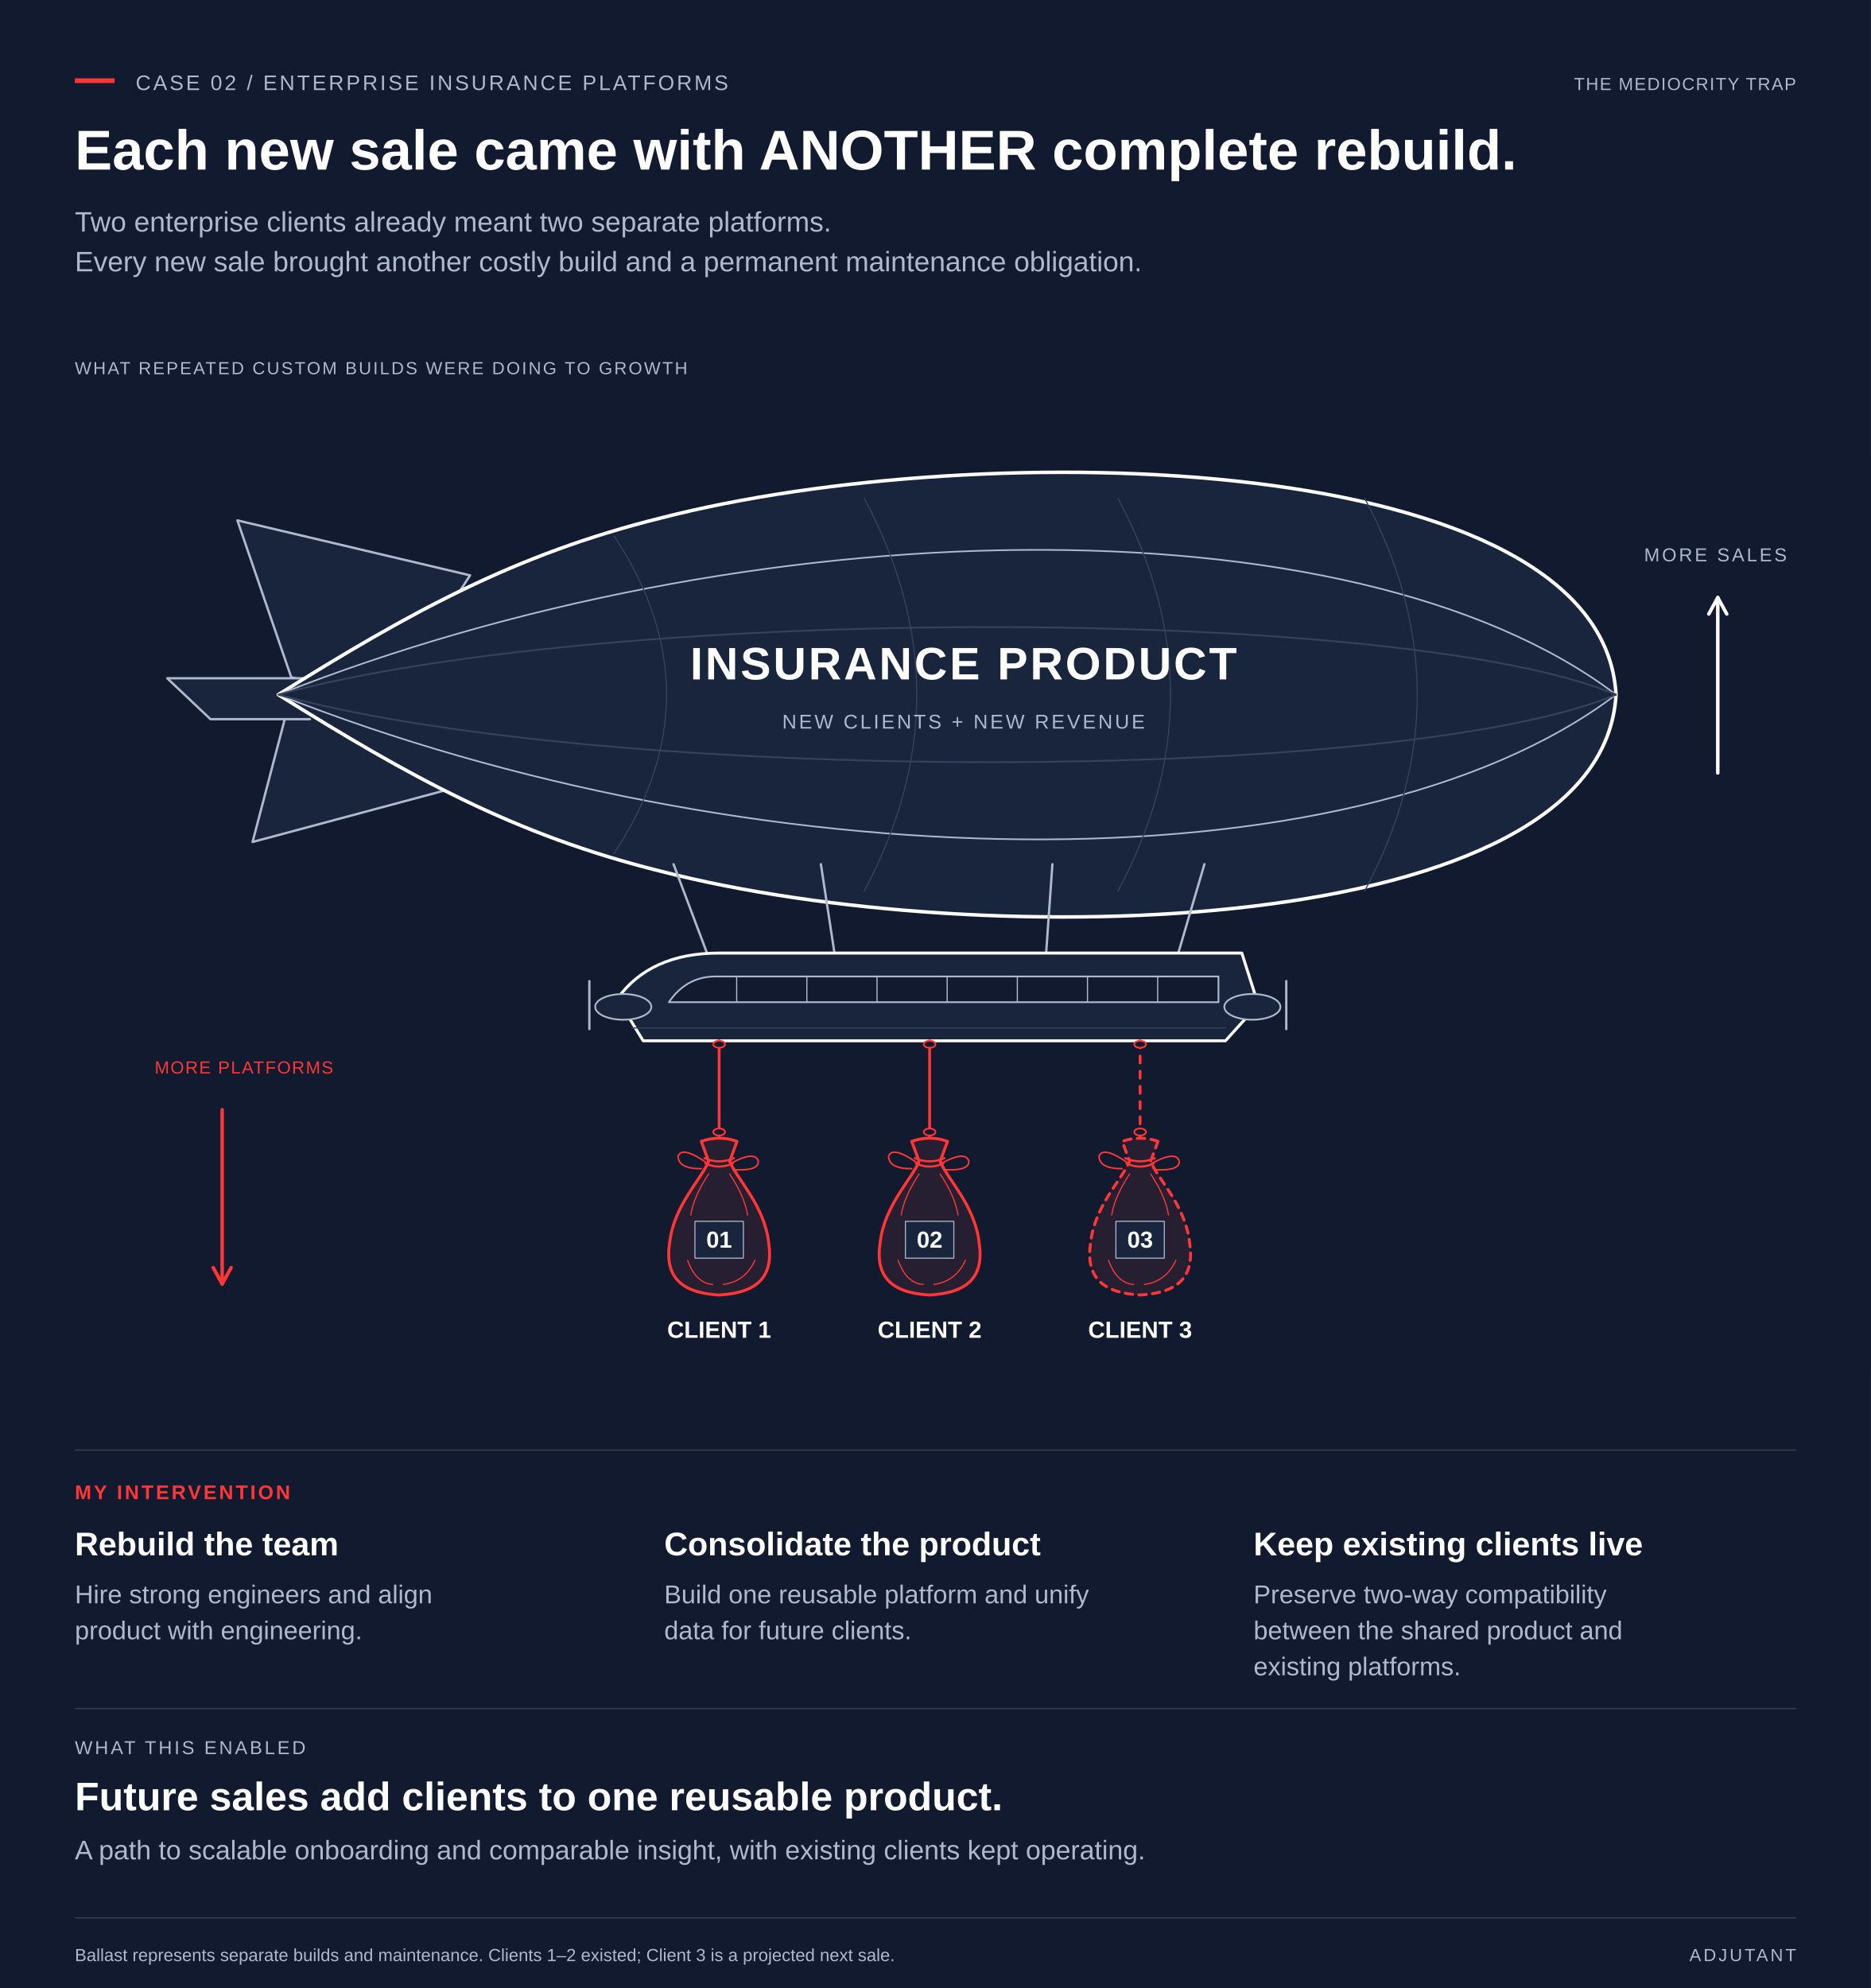
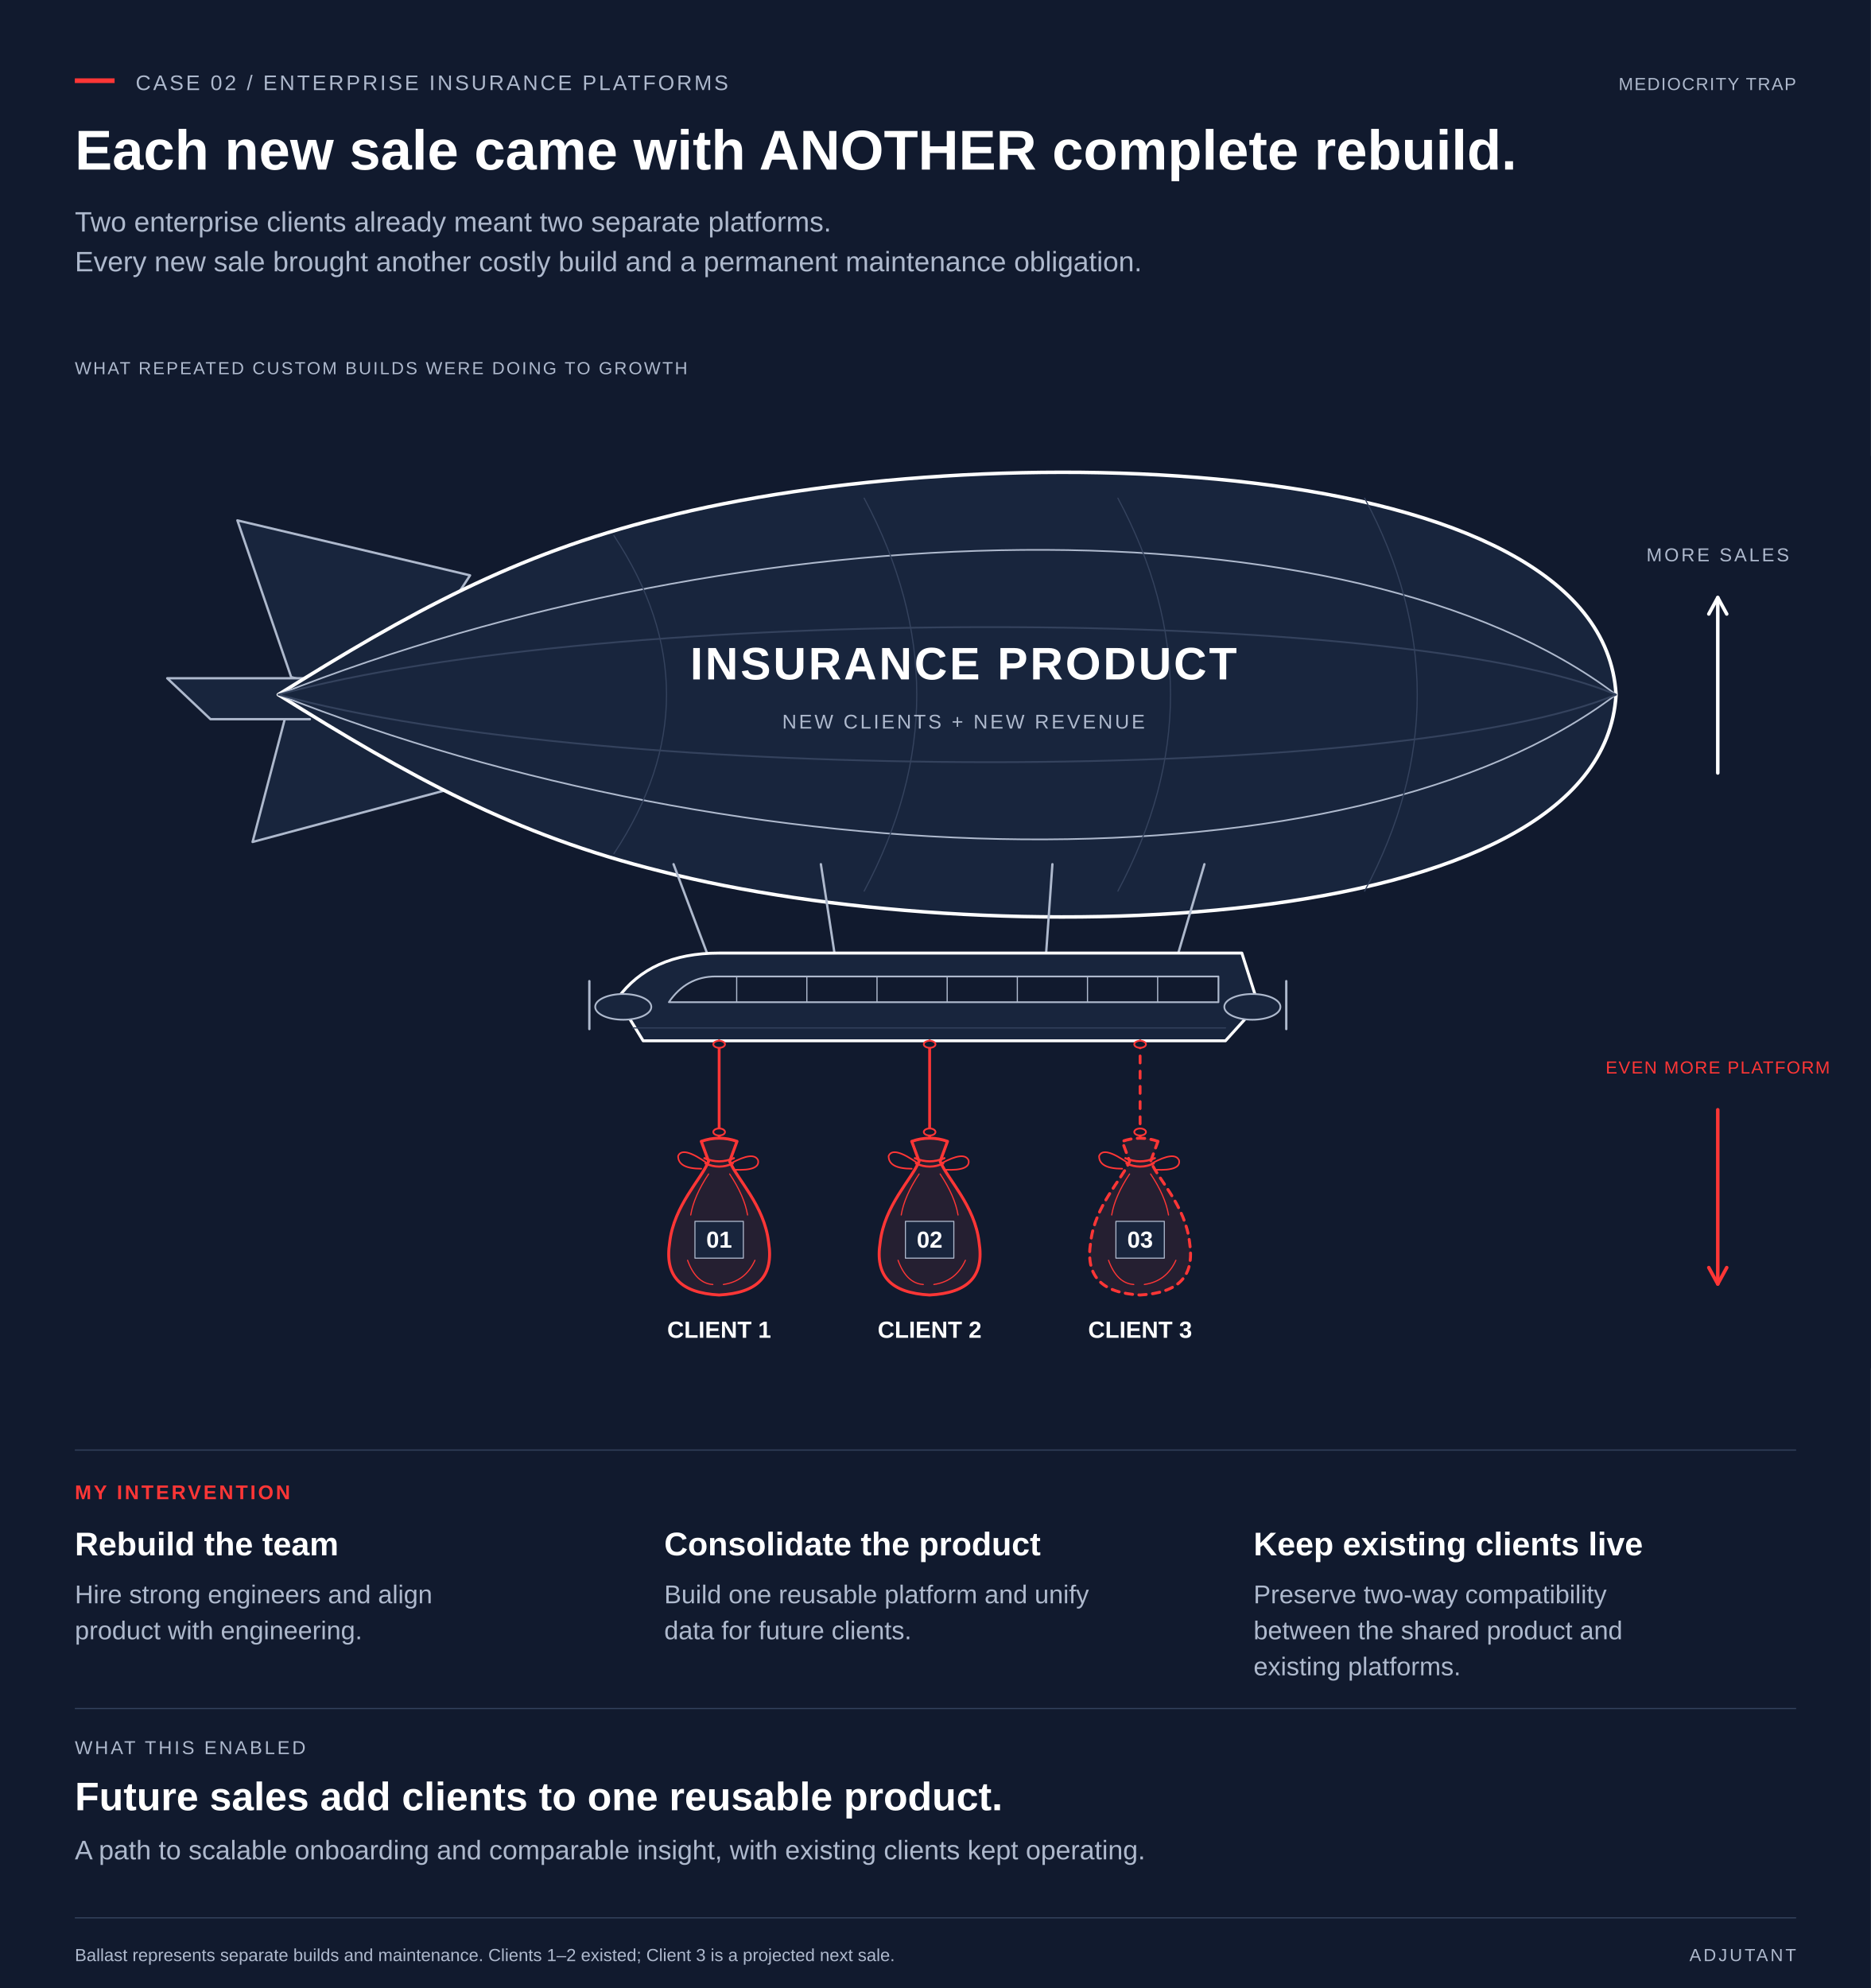
<svg xmlns="http://www.w3.org/2000/svg" width="1600" height="1700" viewBox="0 0 1600 1700" role="img" aria-labelledby="case-title case-description">
  <rect width="1600" height="1700" fill="#111a2e" />
  <path d="M64 69 L98 69" stroke="#ff3636" stroke-width="4" fill="none" />
  <text x="116" y="77" font-family="Arial,Helvetica,sans-serif" font-size="18" font-weight="400" fill="#aeb9cd" letter-spacing="2" text-anchor="start">CASE 02 / ENTERPRISE INSURANCE PLATFORMS</text>
-   <text x="1536" y="77" font-family="Arial,Helvetica,sans-serif" font-size="15" font-weight="400" fill="#aeb9cd" letter-spacing="1" text-anchor="end">THE MEDIOCRITY TRAP</text>
+   <text x="1536" y="77" font-family="Arial,Helvetica,sans-serif" font-size="15" font-weight="400" fill="#aeb9cd" letter-spacing="1" text-anchor="end">MEDIOCRITY TRAP</text>
  <text x="64" y="145.0" font-family="Arial,Helvetica,sans-serif" font-size="48" font-weight="700" fill="#ffffff" letter-spacing="0" text-anchor="start">Each new sale came with ANOTHER complete rebuild.</text>
  <text x="64" y="198.0" font-family="Arial,Helvetica,sans-serif" font-size="24" font-weight="400" fill="#aeb9cd" letter-spacing="0" text-anchor="start">Two enterprise clients already meant two separate platforms.</text>
  <text x="64" y="232.0" font-family="Arial,Helvetica,sans-serif" font-size="24" font-weight="400" fill="#aeb9cd" letter-spacing="0" text-anchor="start">Every new sale brought another costly build and a permanent maintenance obligation.</text>
  <text x="64" y="320" font-family="Arial,Helvetica,sans-serif" font-size="15" font-weight="400" fill="#aeb9cd" letter-spacing="1.5" text-anchor="start">WHAT REPEATED CUSTOM BUILDS WERE DOING TO GROWTH</text>
  <svg x="0" y="390.0" width="1600" height="780" viewBox="0 210 1600 780" overflow="hidden" id="selected-artwork" data-source="ballast-2-02">
    <rect width="1600" height="1100" fill="#111a2e" />
    <text x="64" y="61" font-family="Arial,Helvetica,sans-serif" font-size="17" font-weight="400" fill="#aeb9cd" text-anchor="start" letter-spacing="2">CASE 02 / BALLOONS &amp; BALLAST / 02</text>
    <text x="64" y="133" font-family="Arial,Helvetica,sans-serif" font-size="48" font-weight="700" fill="#ffffff" text-anchor="start" letter-spacing="0">New clients should lift your business.</text>
    <text x="64" y="180" font-family="Arial,Helvetica,sans-serif" font-size="26" font-weight="400" fill="#aeb9cd" text-anchor="start" letter-spacing="0">Every separate platform adds another weight.</text>
    <g id="mirrored-airship" transform="translate(1600 0) scale(-1 1)">
      <path d="M1198 312 L1397 265 L1351 399 L1269 421 Z" stroke="#aeb9cd" stroke-width="2" fill="#18253d" stroke-linecap="round" stroke-linejoin="round" />
      <path d="M1190 488 L1384 540 L1351 414 L1269 391 Z" stroke="#aeb9cd" stroke-width="2" fill="#18253d" stroke-linecap="round" stroke-linejoin="round" />
      <path d="M1341 400 H1457 L1420 435 H1335" stroke="#aeb9cd" stroke-width="2" fill="#18253d" stroke-linecap="round" stroke-linejoin="round" />
      <path d="M218 414 C230 204 760 192 1035 263 C1160 294 1250 344 1362 414 C1250 484 1160 534 1035 565 C760 636 230 624 218 414 Z" stroke="#ffffff" stroke-width="3" fill="#18253d" stroke-linecap="round" stroke-linejoin="round" />
      <path d="M218 414 C445 242 963 256 1362 414 M218 414 C445 586 963 572 1362 414" stroke="#aeb9cd" stroke-width="1.4" fill="none" stroke-linecap="round" stroke-linejoin="round" />
      <path d="M218 414 C402 337 1080 337 1362 414 M218 414 C402 491 1080 491 1362 414" stroke="#34425d" stroke-width="1.5" fill="none" stroke-linecap="round" stroke-linejoin="round" />
      <path d="M433 246 Q343 414 433 582" stroke="#34425d" stroke-width="1" fill="none" stroke-linecap="round" stroke-linejoin="round" />
      <path d="M644 246 Q554 414 644 582" stroke="#34425d" stroke-width="1" fill="none" stroke-linecap="round" stroke-linejoin="round" />
      <path d="M861 246 Q771 414 861 582" stroke="#34425d" stroke-width="1" fill="none" stroke-linecap="round" stroke-linejoin="round" />
      <path d="M1075 278 Q985 414 1075 550" stroke="#34425d" stroke-width="1" fill="none" stroke-linecap="round" stroke-linejoin="round" />
      <text x="776" y="401" font-family="Arial,Helvetica,sans-serif" font-size="39" font-weight="700" fill="#ffffff" text-anchor="middle" letter-spacing="2" transform="translate(1552 0) scale(-1 1)">INSURANCE PRODUCT</text>
      <text x="776" y="443" font-family="Arial,Helvetica,sans-serif" font-size="17" font-weight="400" fill="#aeb9cd" text-anchor="middle" letter-spacing="2" transform="translate(1552 0) scale(-1 1)">NEW CLIENTS + NEW REVENUE</text>
      <path d="M570 559 L595 644" stroke="#aeb9cd" stroke-width="2" fill="none" stroke-linecap="round" stroke-linejoin="round" />
      <path d="M700 559 L706 644" stroke="#aeb9cd" stroke-width="2" fill="none" stroke-linecap="round" stroke-linejoin="round" />
      <path d="M898 559 L885 644" stroke="#aeb9cd" stroke-width="2" fill="none" stroke-linecap="round" stroke-linejoin="round" />
      <path d="M1024 559 L992 644" stroke="#aeb9cd" stroke-width="2" fill="none" stroke-linecap="round" stroke-linejoin="round" />
      <path d="M538 635 H985 Q1044 635 1072 674 L1050 710 H552 L524 679 Z" stroke="#ffffff" stroke-width="2.5" fill="#18253d" stroke-linecap="round" stroke-linejoin="round" />
      <path d="M558 655 H988 Q1013 655 1028 677 H558 Z" stroke="#aeb9cd" stroke-width="1.5" fill="#111a2e" stroke-linecap="round" stroke-linejoin="round" />
      <path d="M610 655 L610 677" stroke="#aeb9cd" stroke-width="1" fill="none" stroke-linecap="round" stroke-linejoin="round" />
      <path d="M670 655 L670 677" stroke="#aeb9cd" stroke-width="1" fill="none" stroke-linecap="round" stroke-linejoin="round" />
      <path d="M730 655 L730 677" stroke="#aeb9cd" stroke-width="1" fill="none" stroke-linecap="round" stroke-linejoin="round" />
      <path d="M790 655 L790 677" stroke="#aeb9cd" stroke-width="1" fill="none" stroke-linecap="round" stroke-linejoin="round" />
      <path d="M850 655 L850 677" stroke="#aeb9cd" stroke-width="1" fill="none" stroke-linecap="round" stroke-linejoin="round" />
      <path d="M910 655 L910 677" stroke="#aeb9cd" stroke-width="1" fill="none" stroke-linecap="round" stroke-linejoin="round" />
      <path d="M970 655 L970 677" stroke="#aeb9cd" stroke-width="1" fill="none" stroke-linecap="round" stroke-linejoin="round" />
      <path d="M552 699 L1059 699" stroke="#34425d" stroke-width="1" fill="none" stroke-linecap="round" stroke-linejoin="round" />
      <ellipse cx="529" cy="681" rx="24" ry="11" stroke="#aeb9cd" fill="#18253d" stroke-width="1.5" />
      <path d="M500 659 L500 700" stroke="#aeb9cd" stroke-width="2" fill="none" stroke-linecap="round" stroke-linejoin="round" />
      <ellipse cx="1067" cy="681" rx="24" ry="11" stroke="#aeb9cd" fill="#18253d" stroke-width="1.5" />
      <path d="M1096 659 L1096 700" stroke="#aeb9cd" stroke-width="2" fill="none" stroke-linecap="round" stroke-linejoin="round" />
      <path d="M625 710 L625 792" stroke="#ff3636" stroke-width="2.4" fill="none" stroke-linecap="round" stroke-linejoin="round" stroke-dasharray="6 7" />
      <ellipse cx="625" cy="713" rx="5" ry="3" stroke="#ff3636" fill="#111a2e" stroke-width="1.5" />
      <ellipse cx="625" cy="788" rx="5" ry="3" stroke="#ff3636" fill="#111a2e" stroke-width="1.5" />
      <g id="ballast-client-3" transform="translate(625 796) scale(0.9)">
        <path d="M-17 0 Q0 -6 17 0 L10 19 C17 36 43 61 47 96 C52 128 37 144 0 146 C-37 144 -52 128 -47 96 C-43 61 -17 36 -10 19 Z" stroke="#ff3636" stroke-width="2.8" fill="#251f31" stroke-linecap="round" stroke-linejoin="round" stroke-dasharray="7 6" />
        <path d="M-14 16 Q0 22 14 16 M-13 21 Q0 27 13 21" stroke="#ff3636" stroke-width="2" fill="none" stroke-linecap="round" stroke-linejoin="round" />
        <path d="M11 21 q24 -17 28 -7 q0 12 -22 12 M-11 21 q-22 -12 -26 -3 q-2 10 22 9" stroke="#ff3636" stroke-width="1.5" fill="none" stroke-linecap="round" stroke-linejoin="round" />
        <path d="M-10 31 Q-24 52 -27 70 M10 31 Q24 52 27 70 M-34 113 Q-25 133 -4 136 M30 113 Q22 135 6 136" stroke="#ff3636" stroke-width="1.1" fill="none" stroke-linecap="round" stroke-linejoin="round" />
        <path d="M-23 76 h46 v35 h-46 Z" stroke="#aeb9cd" stroke-width="1" fill="#18253d" stroke-linecap="round" stroke-linejoin="round" />
        <text x="0" y="101" font-family="Arial,Helvetica,sans-serif" font-size="22" font-weight="700" fill="#ffffff" text-anchor="middle" letter-spacing="0" transform="translate(0 0) scale(-1 1)">03</text>
      </g>
      <text x="625" y="964" font-family="Arial,Helvetica,sans-serif" font-size="20" font-weight="700" fill="#ffffff" text-anchor="middle" letter-spacing="0" transform="translate(1250 0) scale(-1 1)">CLIENT 3</text>
      <path d="M805 710 L805 792" stroke="#ff3636" stroke-width="2.4" fill="none" stroke-linecap="round" stroke-linejoin="round" />
      <ellipse cx="805" cy="713" rx="5" ry="3" stroke="#ff3636" fill="#111a2e" stroke-width="1.5" />
      <ellipse cx="805" cy="788" rx="5" ry="3" stroke="#ff3636" fill="#111a2e" stroke-width="1.5" />
      <g id="ballast-client-2" transform="translate(805 796) scale(0.9)">
        <path d="M-17 0 Q0 -6 17 0 L10 19 C17 36 43 61 47 96 C52 128 37 144 0 146 C-37 144 -52 128 -47 96 C-43 61 -17 36 -10 19 Z" stroke="#ff3636" stroke-width="2.8" fill="#251f31" stroke-linecap="round" stroke-linejoin="round" />
        <path d="M-14 16 Q0 22 14 16 M-13 21 Q0 27 13 21" stroke="#ff3636" stroke-width="2" fill="none" stroke-linecap="round" stroke-linejoin="round" />
        <path d="M11 21 q24 -17 28 -7 q0 12 -22 12 M-11 21 q-22 -12 -26 -3 q-2 10 22 9" stroke="#ff3636" stroke-width="1.5" fill="none" stroke-linecap="round" stroke-linejoin="round" />
        <path d="M-10 31 Q-24 52 -27 70 M10 31 Q24 52 27 70 M-34 113 Q-25 133 -4 136 M30 113 Q22 135 6 136" stroke="#ff3636" stroke-width="1.1" fill="none" stroke-linecap="round" stroke-linejoin="round" />
        <path d="M-23 76 h46 v35 h-46 Z" stroke="#aeb9cd" stroke-width="1" fill="#18253d" stroke-linecap="round" stroke-linejoin="round" />
        <text x="0" y="101" font-family="Arial,Helvetica,sans-serif" font-size="22" font-weight="700" fill="#ffffff" text-anchor="middle" letter-spacing="0" transform="translate(0 0) scale(-1 1)">02</text>
      </g>
      <text x="805" y="964" font-family="Arial,Helvetica,sans-serif" font-size="20" font-weight="700" fill="#ffffff" text-anchor="middle" letter-spacing="0" transform="translate(1610 0) scale(-1 1)">CLIENT 2</text>
      <path d="M985 710 L985 792" stroke="#ff3636" stroke-width="2.4" fill="none" stroke-linecap="round" stroke-linejoin="round" />
      <ellipse cx="985" cy="713" rx="5" ry="3" stroke="#ff3636" fill="#111a2e" stroke-width="1.5" />
      <ellipse cx="985" cy="788" rx="5" ry="3" stroke="#ff3636" fill="#111a2e" stroke-width="1.5" />
      <g id="ballast-client-1" transform="translate(985 796) scale(0.9)">
        <path d="M-17 0 Q0 -6 17 0 L10 19 C17 36 43 61 47 96 C52 128 37 144 0 146 C-37 144 -52 128 -47 96 C-43 61 -17 36 -10 19 Z" stroke="#ff3636" stroke-width="2.8" fill="#251f31" stroke-linecap="round" stroke-linejoin="round" />
        <path d="M-14 16 Q0 22 14 16 M-13 21 Q0 27 13 21" stroke="#ff3636" stroke-width="2" fill="none" stroke-linecap="round" stroke-linejoin="round" />
        <path d="M11 21 q24 -17 28 -7 q0 12 -22 12 M-11 21 q-22 -12 -26 -3 q-2 10 22 9" stroke="#ff3636" stroke-width="1.5" fill="none" stroke-linecap="round" stroke-linejoin="round" />
        <path d="M-10 31 Q-24 52 -27 70 M10 31 Q24 52 27 70 M-34 113 Q-25 133 -4 136 M30 113 Q22 135 6 136" stroke="#ff3636" stroke-width="1.1" fill="none" stroke-linecap="round" stroke-linejoin="round" />
        <path d="M-23 76 h46 v35 h-46 Z" stroke="#aeb9cd" stroke-width="1" fill="#18253d" stroke-linecap="round" stroke-linejoin="round" />
        <text x="0" y="101" font-family="Arial,Helvetica,sans-serif" font-size="22" font-weight="700" fill="#ffffff" text-anchor="middle" letter-spacing="0" transform="translate(0 0) scale(-1 1)">01</text>
      </g>
      <text x="985" y="964" font-family="Arial,Helvetica,sans-serif" font-size="20" font-weight="700" fill="#ffffff" text-anchor="middle" letter-spacing="0" transform="translate(1970 0) scale(-1 1)">CLIENT 1</text>
-       <text x="72" y="300" font-family="Arial,Helvetica,sans-serif" font-size="16" font-weight="400" fill="#aeb9cd" text-anchor="end" letter-spacing="2" transform="translate(144 0) scale(-1 1)">MORE SALES</text>
+       <text x="131" y="300" font-family="Arial,Helvetica,sans-serif" font-size="16" font-weight="400" fill="#aeb9cd" text-anchor="middle" letter-spacing="2" transform="translate(262 0) scale(-1 1)">MORE SALES</text>
      <path d="M131 481 L131 331" stroke="#ffffff" stroke-width="3" fill="none" stroke-linecap="round" stroke-linejoin="round" />
      <path d="M138.671 345.041 L131 331 L123.329 345.041" stroke="#ffffff" stroke-width="3" fill="none" stroke-linecap="round" stroke-linejoin="round" />
-       <text x="1315" y="738" font-family="Arial,Helvetica,sans-serif" font-size="15" font-weight="400" fill="#ff3636" text-anchor="end" letter-spacing="1" transform="translate(2630 0) scale(-1 1)">MORE PLATFORMS</text>
-       <path d="M1410 769 L1410 918" stroke="#ff3636" stroke-width="3" fill="none" stroke-linecap="round" stroke-linejoin="round" />
-       <path d="M1402.329 903.959 L1410 918 L1417.671 903.959" stroke="#ff3636" stroke-width="3" fill="none" stroke-linecap="round" stroke-linejoin="round" />
+       <text x="131" y="738" font-family="Arial,Helvetica,sans-serif" font-size="15" font-weight="400" fill="#ff3636" text-anchor="middle" letter-spacing="1" transform="translate(262 0) scale(-1 1)">EVEN MORE PLATFORM</text>
+       <g id="platform-drag-arrow" transform="translate(-1279 0)">
+         <path d="M1410 769 L1410 918" stroke="#ff3636" stroke-width="3" fill="none" stroke-linecap="round" stroke-linejoin="round" />
+         <path d="M1402.329 903.959 L1410 918 L1417.671 903.959" stroke="#ff3636" stroke-width="3" fill="none" stroke-linecap="round" stroke-linejoin="round" />
+       </g>
    </g>
    <path d="M64 1000 L1536 1000" stroke="#34425d" stroke-width="1" fill="none" stroke-linecap="round" stroke-linejoin="round" />
    <text x="64" y="1043" font-family="Arial,Helvetica,sans-serif" font-size="25" font-weight="700" fill="#ffffff" text-anchor="start" letter-spacing="0">More revenue above. More rebuilds and maintenance below.</text>
    <text x="64" y="1079" font-family="Arial,Helvetica,sans-serif" font-size="17" font-weight="400" fill="#aeb9cd" text-anchor="start" letter-spacing="0">Clients 1–2: existing platforms. Client 3: projected next sale.</text>
    <text x="1536" y="1079" font-family="Arial,Helvetica,sans-serif" font-size="16" font-weight="400" fill="#aeb9cd" text-anchor="end" letter-spacing="0">Airship / accumulating ballast</text>
  </svg>
  <path d="M64 1240 L1536 1240" stroke="#34425d" stroke-width="1" fill="none" />
  <text x="64" y="1282" font-family="Arial,Helvetica,sans-serif" font-size="17" font-weight="700" fill="#ff3636" letter-spacing="2" text-anchor="start">MY INTERVENTION</text>
  <text x="64" y="1330" font-family="Arial,Helvetica,sans-serif" font-size="28" font-weight="700" fill="#ffffff" letter-spacing="0" text-anchor="start">Rebuild the team</text>
  <text x="64" y="1371.0" font-family="Arial,Helvetica,sans-serif" font-size="22" font-weight="400" fill="#aeb9cd" letter-spacing="0" text-anchor="start">Hire strong engineers and align</text>
  <text x="64" y="1401.8" font-family="Arial,Helvetica,sans-serif" font-size="22" font-weight="400" fill="#aeb9cd" letter-spacing="0" text-anchor="start">product with engineering.</text>
  <text x="568" y="1330" font-family="Arial,Helvetica,sans-serif" font-size="28" font-weight="700" fill="#ffffff" letter-spacing="0" text-anchor="start">Consolidate the product</text>
  <text x="568" y="1371.0" font-family="Arial,Helvetica,sans-serif" font-size="22" font-weight="400" fill="#aeb9cd" letter-spacing="0" text-anchor="start">Build one reusable platform and unify</text>
  <text x="568" y="1401.8" font-family="Arial,Helvetica,sans-serif" font-size="22" font-weight="400" fill="#aeb9cd" letter-spacing="0" text-anchor="start">data for future clients.</text>
  <text x="1072" y="1330" font-family="Arial,Helvetica,sans-serif" font-size="28" font-weight="700" fill="#ffffff" letter-spacing="0" text-anchor="start">Keep existing clients live</text>
  <text x="1072" y="1371.0" font-family="Arial,Helvetica,sans-serif" font-size="22" font-weight="400" fill="#aeb9cd" letter-spacing="0" text-anchor="start">Preserve two-way compatibility</text>
  <text x="1072" y="1401.8" font-family="Arial,Helvetica,sans-serif" font-size="22" font-weight="400" fill="#aeb9cd" letter-spacing="0" text-anchor="start">between the shared product and</text>
  <text x="1072" y="1432.6" font-family="Arial,Helvetica,sans-serif" font-size="22" font-weight="400" fill="#aeb9cd" letter-spacing="0" text-anchor="start">existing platforms.</text>
  <path d="M64 1461 L1536 1461" stroke="#34425d" stroke-width="1" fill="none" />
  <text x="64" y="1500" font-family="Arial,Helvetica,sans-serif" font-size="16" font-weight="400" fill="#aeb9cd" letter-spacing="2" text-anchor="start">WHAT THIS ENABLED</text>
  <text x="64" y="1548" font-family="Arial,Helvetica,sans-serif" font-size="34" font-weight="700" fill="#ffffff" letter-spacing="0" text-anchor="start">Future sales add clients to one reusable product.</text>
  <text x="64" y="1590.0" font-family="Arial,Helvetica,sans-serif" font-size="23" font-weight="400" fill="#aeb9cd" letter-spacing="0" text-anchor="start">A path to scalable onboarding and comparable insight, with existing clients kept operating.</text>
  <path d="M64 1640 L1536 1640" stroke="#34425d" stroke-width="1" fill="none" />
  <text x="64" y="1677" font-family="Arial,Helvetica,sans-serif" font-size="15" font-weight="400" fill="#aeb9cd" letter-spacing="0" text-anchor="start">Ballast represents separate builds and maintenance. Clients 1–2 existed; Client 3 is a projected next sale.</text>
  <text x="1536" y="1677" font-family="Arial,Helvetica,sans-serif" font-size="15" font-weight="400" fill="#aeb9cd" letter-spacing="2" text-anchor="end">ADJUTANT</text>
</svg>
